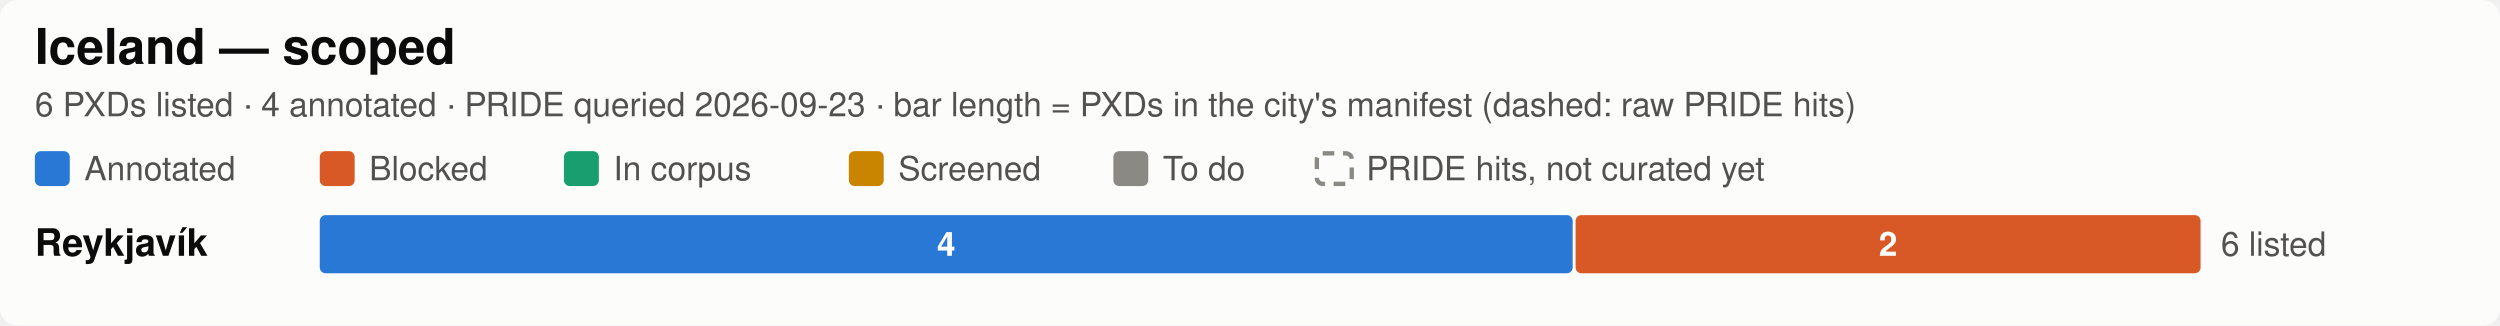
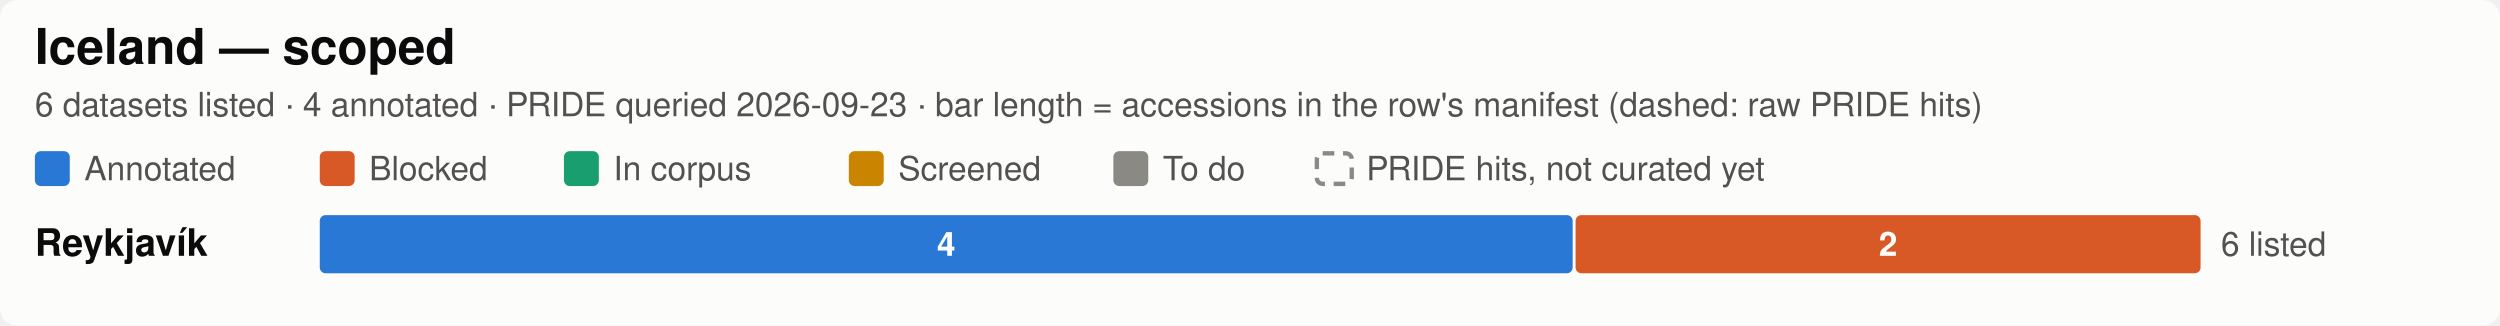
<svg xmlns="http://www.w3.org/2000/svg" width="860" height="112" viewBox="0 0 860 112" role="img" aria-label="Iceland SDRF progress by city">
  <style>
  .bg { fill: #fcfcfb; }
  .title { fill: #0b0b0b; font-size: 17px; font-weight: 600; }
  .city { fill: #0b0b0b; font-size: 13px; font-weight: 600; }
  .sub, .legend, .total { fill: #52514e; font-size: 11.5px; }
  .seg { font-size: 11.5px; font-weight: 600; fill: #ffffff; font-variant-numeric: tabular-nums; }
  .uncurated { fill: none; stroke: #8a8983; stroke-width: 1.5; stroke-dasharray: 4 3; }
  text { font-family: -apple-system, "Segoe UI", Helvetica, Arial, sans-serif; }
  .c-annotated { fill: #2a78d6; }
  .c-blocked { fill: #d95926; }
  .c-in_corpus { fill: #199e70; }
  .c-screened { fill: #c98500; }
  .c-todo { fill: #8a8983; }

  @media (prefers-color-scheme: dark) {
    .bg { fill: #1a1a19; }
    .title, .city { fill: #ffffff; }
    .sub, .legend, .total { fill: #c3c2b7; }
    .uncurated { stroke: #8f8e86; }
    .c-annotated { fill: #3987e5; }
    .c-blocked { fill: #d95926; }
    .c-in_corpus { fill: #199e70; }
    .c-screened { fill: #c98500; }
    .c-todo { fill: #6b6a65; }
  }
</style>
  <rect class="bg" width="860" height="112" rx="6" />
  <text class="title" x="12" y="22">Iceland — scoped</text>
-   <text class="sub" x="12" y="40">6 PXDs listed · 4 annotated · PRIDE queried 2026-09-23 · bar length = PXDs in the city's manifest (dashed: raw PRIDE hits)</text>
+   <text class="sub" x="12" y="40">6 datasets listed · 4 annotated · PRIDE queried 2026-09-23 · bar length = accessions in the row's manifest (dashed: raw PRIDE hits)</text>
  <rect class="c-annotated" x="12" y="52" width="12" height="12" rx="2" />
  <text class="legend" x="29" y="62">Annotated</text>
  <rect class="c-blocked" x="110" y="52" width="12" height="12" rx="2" />
  <text class="legend" x="127" y="62">Blocked</text>
  <rect class="c-in_corpus" x="194" y="52" width="12" height="12" rx="2" />
  <text class="legend" x="211" y="62">In corpus</text>
  <rect class="c-screened" x="292" y="52" width="12" height="12" rx="2" />
  <text class="legend" x="309" y="62">Screened</text>
  <rect class="c-todo" x="383" y="52" width="12" height="12" rx="2" />
  <text class="legend" x="400" y="62">To do</text>
  <rect class="uncurated" x="453" y="52.75" width="12" height="10.5" rx="2" />
  <text class="legend" x="470" y="62">PRIDE hits, not curated yet</text>
  <text class="city" x="12" y="88.0">Reykjavík</text>
  <rect class="c-annotated" x="110.0" y="74" width="431.0" height="20" rx="2" />
  <text class="seg" x="325.5" y="88.0" text-anchor="middle">4</text>
  <rect class="c-blocked" x="542.0" y="74" width="215.0" height="20" rx="2" />
  <text class="seg" x="649.5" y="88.0" text-anchor="middle">2</text>
  <text class="total" x="764.0" y="88.0">6 listed</text>
</svg>
